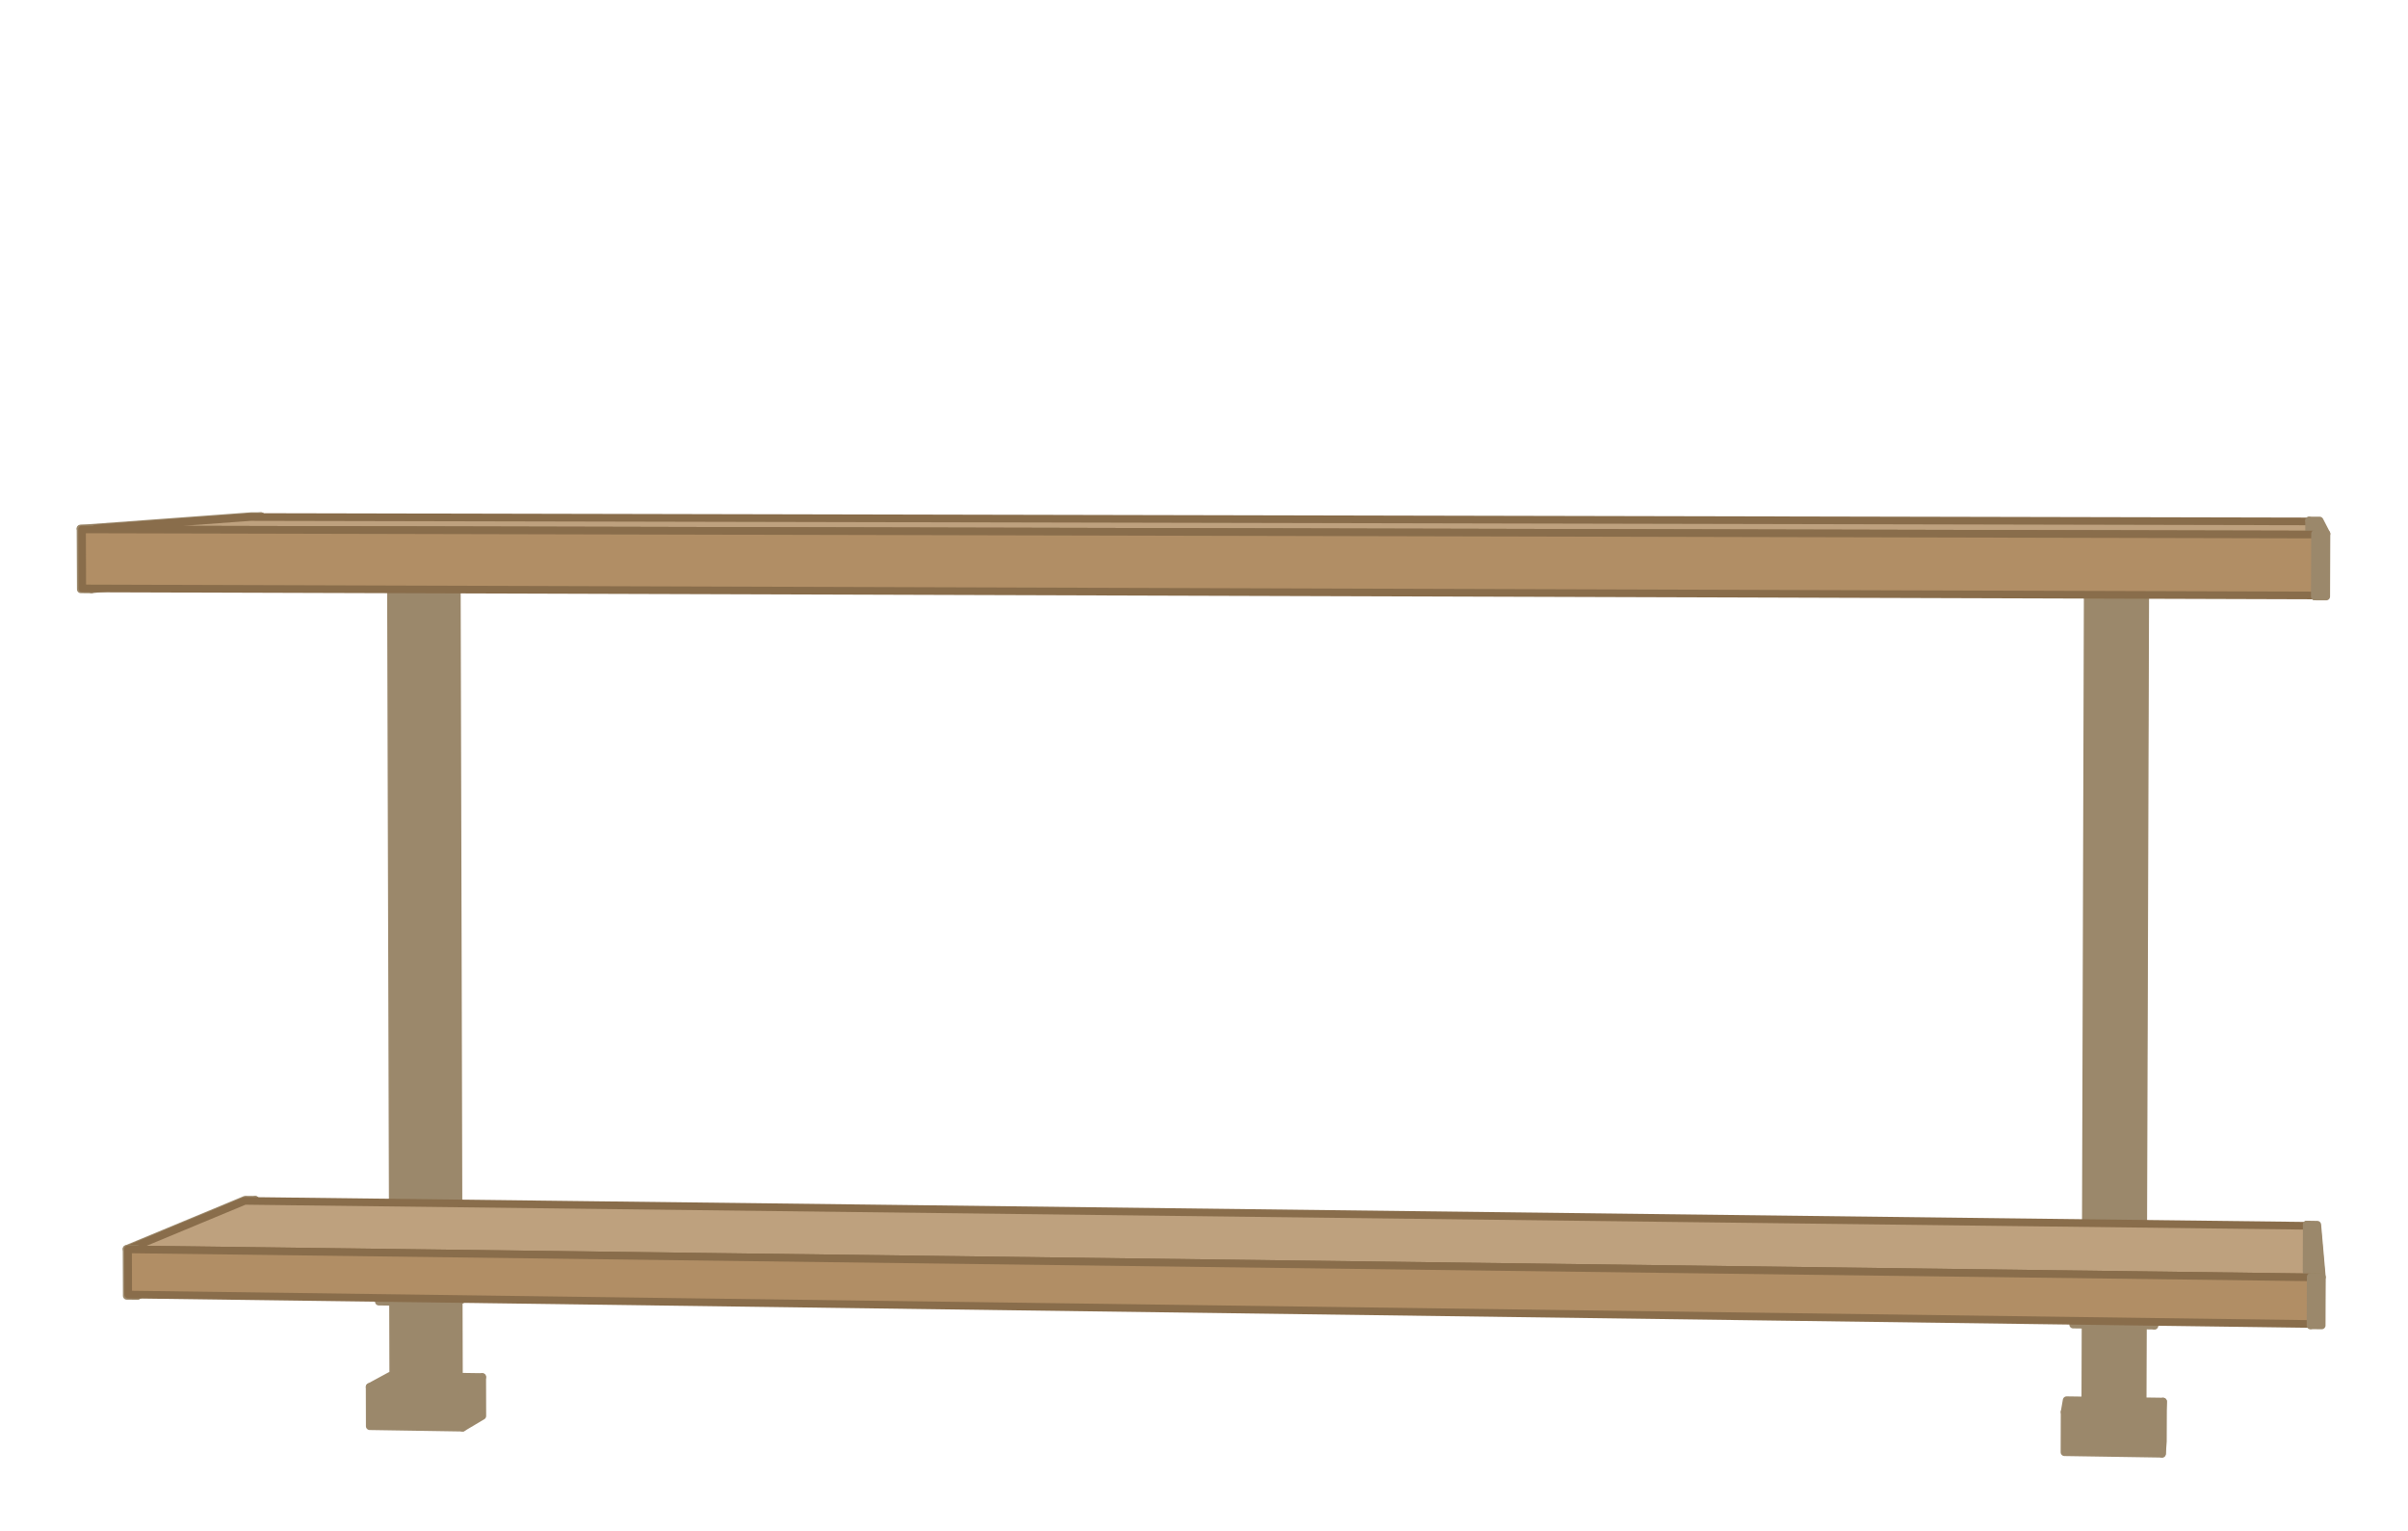
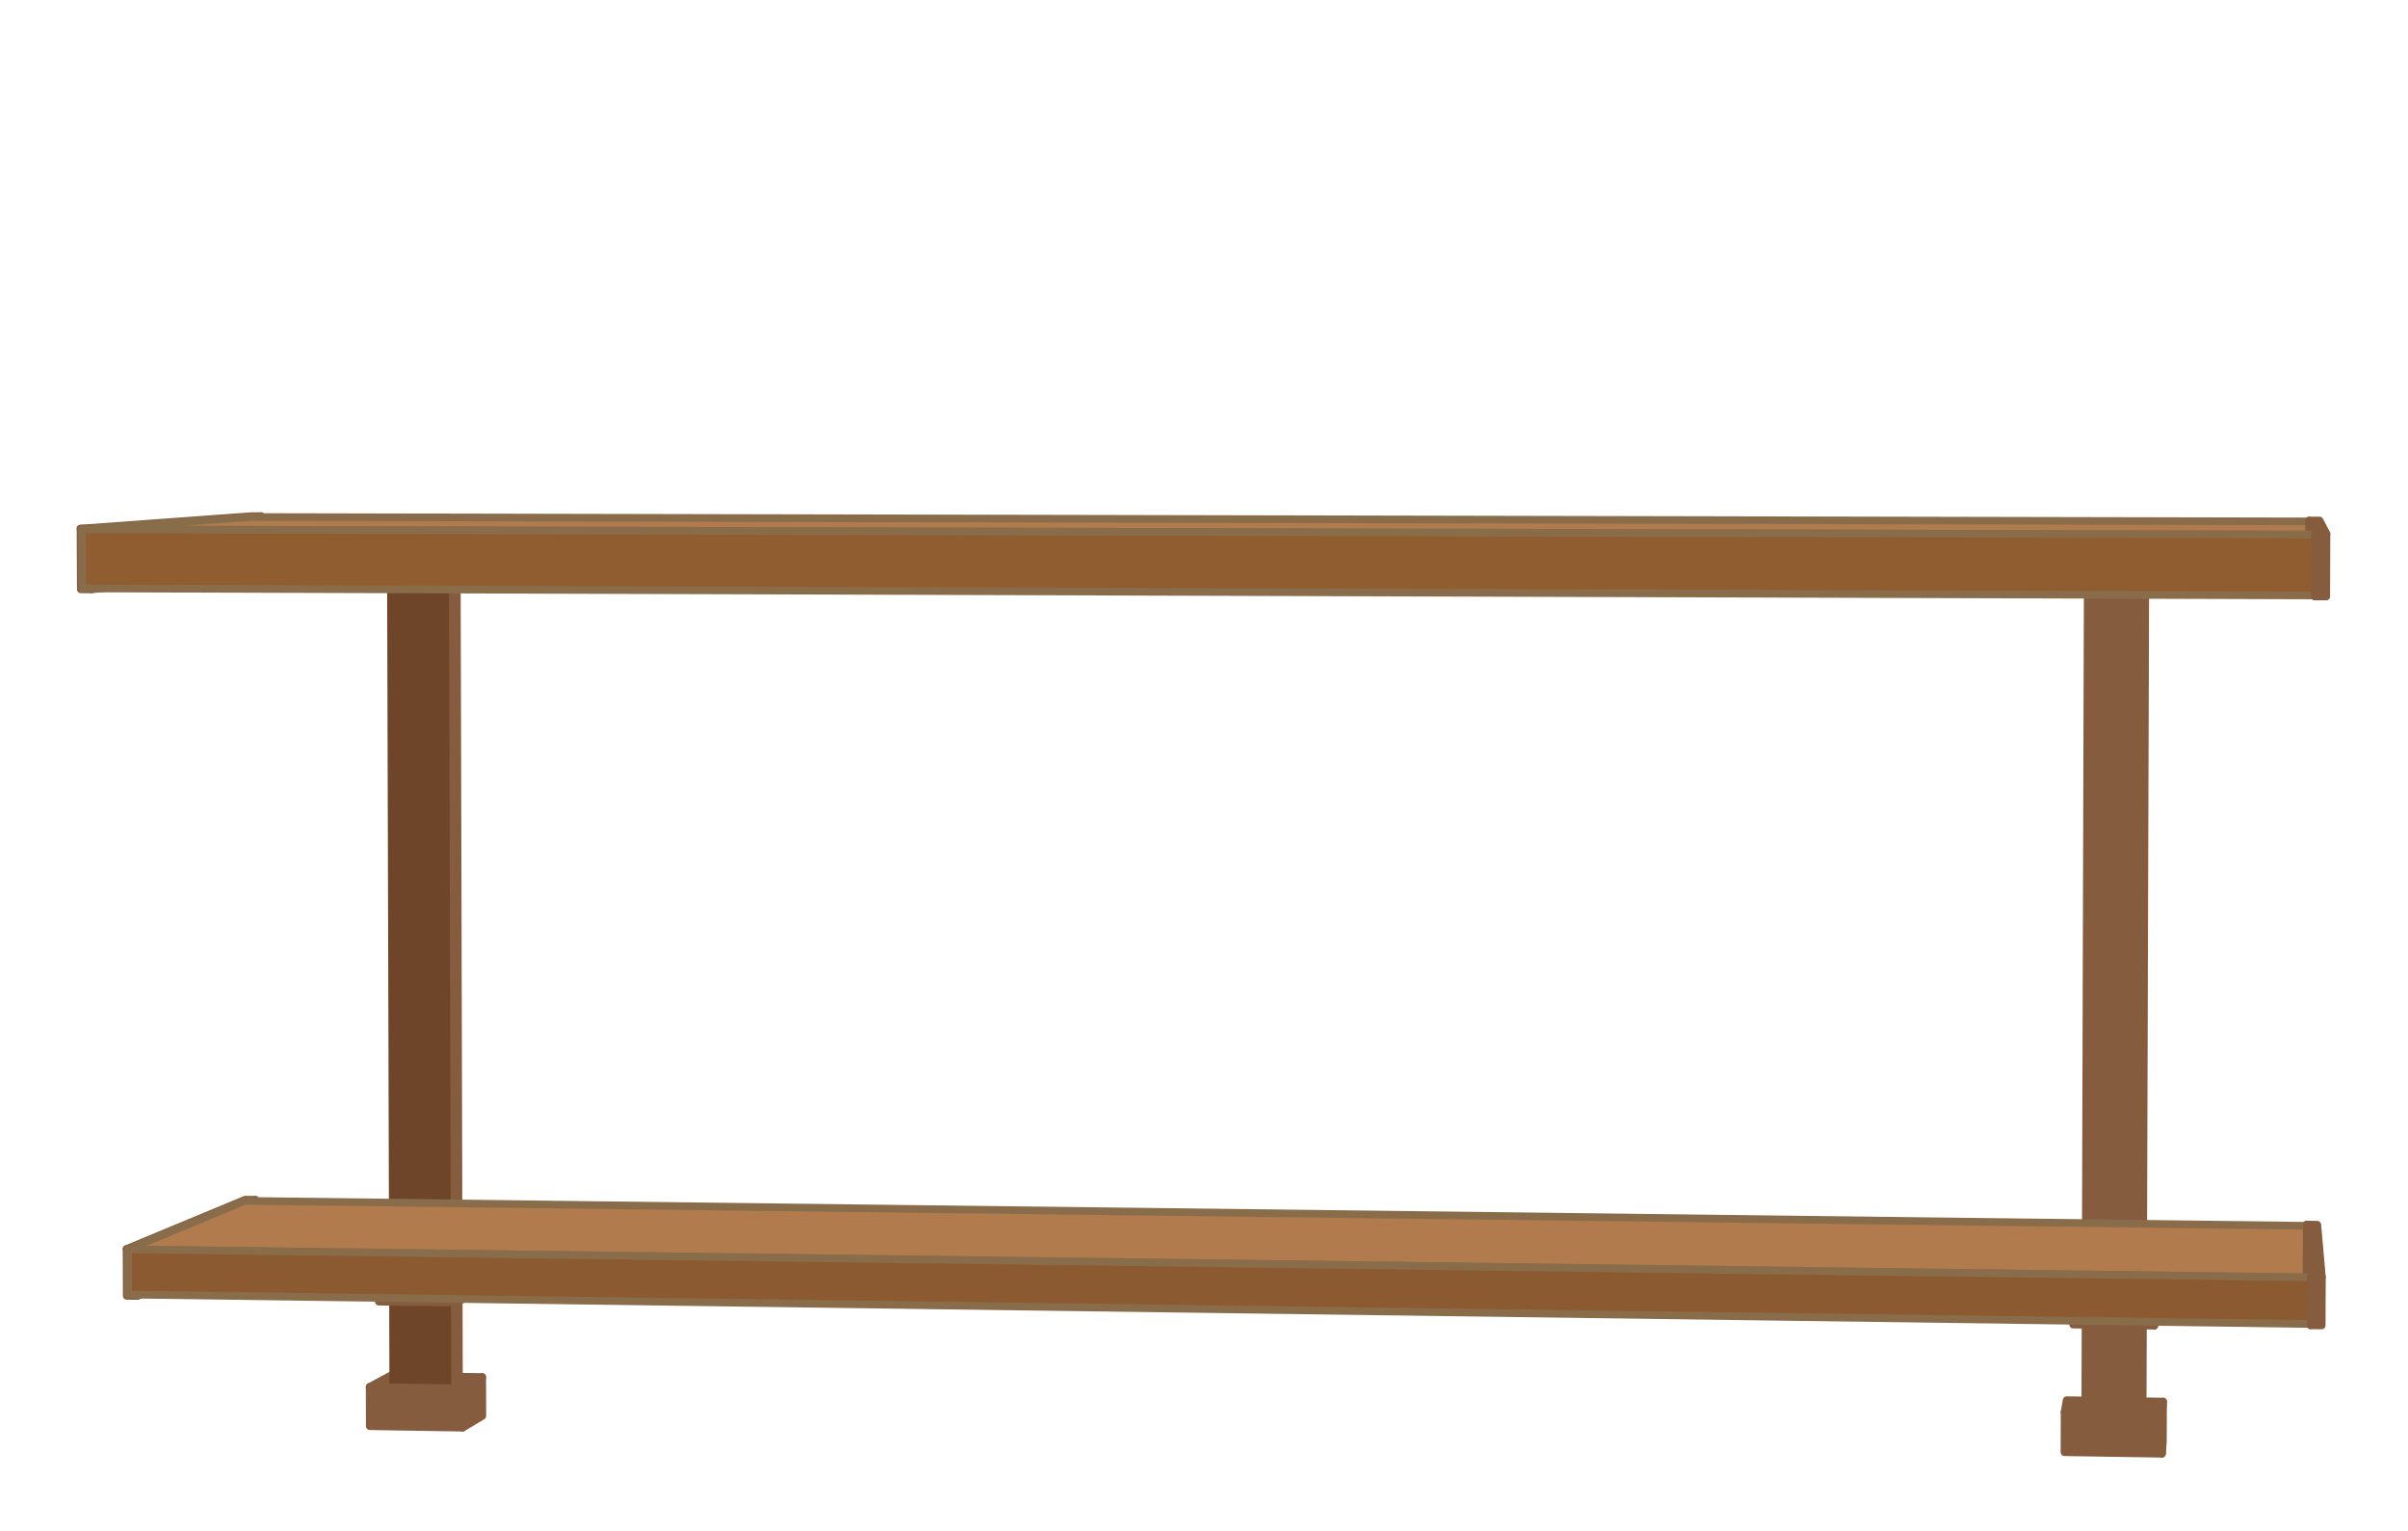
<svg xmlns="http://www.w3.org/2000/svg" viewBox="173 609 425 270" role="img" aria-label="Systems shelf illustration">
  <g data-part="shelf" style="--order:0">
-     <polygon points="241.89,851.73 238.24,853.71 254.63,853.95 258.11,851.96" fill="#9b886b" stroke="#9b886b" stroke-width="1.35" stroke-linejoin="round" />
-     <polygon points="242.87,828.9 239.84,830.34 253.5,830.51 256.41,829.07" fill="#9b886b" stroke="#9b886b" stroke-width="1.35" stroke-linejoin="round" />
-     <polygon points="258.13,858.83 258.11,851.96 254.63,853.95 254.65,860.9" fill="#9b886b" stroke="#9b886b" stroke-width="1.35" stroke-linejoin="round" />
-     <polygon points="256.43,837.33 256.41,829.07 253.5,830.51 253.52,838.84" fill="#9b886b" stroke="#9b886b" stroke-width="1.35" stroke-linejoin="round" />
-     <polygon points="254.02,859.21 253.61,705.31 251.55,705.52 251.97,860.41" fill="#9b886b" stroke="#9b886b" stroke-width="1.35" stroke-linejoin="round" />
-     <polygon points="244.1,705.29 241.98,705.49 251.55,705.52 253.61,705.31" fill="#9b886b" stroke="#9b886b" stroke-width="1.35" stroke-linejoin="round" />
-     <polygon points="242.43,860.26 251.97,860.41 251.55,705.52 241.98,705.49" fill="#9b886b" stroke="#9b886b" stroke-width="1.35" stroke-linejoin="round" />
-     <polygon points="239.86,838.66 253.52,838.84 253.5,830.51 239.84,830.34" fill="#9b886b" stroke="#9b886b" stroke-width="1.35" stroke-linejoin="round" />
-     <polygon points="238.26,860.64 254.65,860.9 254.63,853.95 238.24,853.71" fill="#9b886b" stroke="#9b886b" stroke-width="1.35" stroke-linejoin="round" />
-     <polygon points="218.07,828.5 218.04,820.69 197.19,829.39 197.22,837.66" fill="#9b886b" stroke="#9b886b" stroke-width="1.35" stroke-linejoin="round" />
-     <polygon points="216.29,820.67 195.34,829.37 197.19,829.39 218.04,820.69" fill="#9b886b" stroke="#9b886b" stroke-width="1.35" stroke-linejoin="round" />
-     <polygon points="537.75,856.05 537.39,858.13 554.61,858.38 554.77,856.29" fill="#9b886b" stroke="#9b886b" stroke-width="1.35" stroke-linejoin="round" />
-     <polygon points="539.2,832.67 538.92,834.18 553.26,834.36 553.41,832.85" fill="#9b886b" stroke="#9b886b" stroke-width="1.35" stroke-linejoin="round" />
-     <polygon points="554.74,863.33 554.77,856.29 554.61,858.38 554.58,865.5" fill="#9b886b" stroke="#9b886b" stroke-width="1.35" stroke-linejoin="round" />
-     <polygon points="553.38,841.3 553.41,832.85 553.26,834.36 553.23,842.9" fill="#9b886b" stroke="#9b886b" stroke-width="1.35" stroke-linejoin="round" />
-     <polygon points="551.15,863.72 551.65,706.07 551.54,706.28 551.04,864.99" fill="#9b886b" stroke="#9b886b" stroke-width="1.35" stroke-linejoin="round" />
-     <polygon points="541.67,706.05 541.49,706.26 551.54,706.28 551.65,706.07" fill="#9b886b" stroke="#9b886b" stroke-width="1.35" stroke-linejoin="round" />
-     <polygon points="541.02,864.83 551.04,864.99 551.54,706.28 541.49,706.26" fill="#9b886b" stroke="#9b886b" stroke-width="1.35" stroke-linejoin="round" />
-     <polygon points="538.9,842.71 553.23,842.9 553.26,834.36 538.92,834.18" fill="#9b886b" stroke="#9b886b" stroke-width="1.35" stroke-linejoin="round" />
-     <polygon points="537.37,865.23 554.58,865.5 554.61,858.38 537.39,858.13" fill="#9b886b" stroke="#9b886b" stroke-width="1.35" stroke-linejoin="round" />
-     <polygon points="219.12,709.94 219.08,700.07 189.1,702.28 189.15,712.99" fill="#9b886b" stroke="#9b886b" stroke-width="1.35" stroke-linejoin="round" />
-     <polygon points="217.34,700.07 187.21,702.27 189.1,702.28 219.08,700.07" fill="#9b886b" stroke="#9b886b" stroke-width="1.35" stroke-linejoin="round" />
-     <polygon points="216.2,820.88 195.6,829.44 582.72,834.4 581.92,825.3" fill="#bea17e" stroke="#896d4b" stroke-width="1.35" stroke-linejoin="round" />
-     <polygon points="217.25,700.22 187.48,702.41 583.52,703.32 582.33,701" fill="#bea17e" stroke="#896d4b" stroke-width="1.35" stroke-linejoin="round" />
-     <polygon points="195.37,837.64 197.22,837.66 197.19,829.39 195.34,829.37" fill="#9b886b" stroke="#9b886b" stroke-width="1.35" stroke-linejoin="round" />
-     <polygon points="580.1,833.1 580.8,842.84 580.83,834.3 580.13,825.06" fill="#9b886b" stroke="#9b886b" stroke-width="1.35" stroke-linejoin="round" />
-     <polygon points="580.13,825.06 580.83,834.3 582.8,834.33 581.99,825.09" fill="#9b886b" stroke="#9b886b" stroke-width="1.35" stroke-linejoin="round" />
-     <polygon points="580.51,711 581.55,714.24 581.59,703.18 580.55,700.84" fill="#9b886b" stroke="#9b886b" stroke-width="1.35" stroke-linejoin="round" />
-     <polygon points="580.55,700.84 581.59,703.18 583.61,703.18 582.4,700.84" fill="#9b886b" stroke="#9b886b" stroke-width="1.35" stroke-linejoin="round" />
-     <polygon points="195.63,837.41 582.69,842.63 582.72,834.4 195.6,829.44" fill="#b18e65" stroke="#896d4b" stroke-width="1.35" stroke-linejoin="round" />
-     <polygon points="187.26,712.98 189.15,712.99 189.1,702.28 187.21,702.27" fill="#9b886b" stroke="#9b886b" stroke-width="1.35" stroke-linejoin="round" />
-     <polygon points="580.8,842.84 582.77,842.86 582.8,834.33 580.83,834.3" fill="#9b886b" stroke="#9b886b" stroke-width="1.35" stroke-linejoin="round" />
-     <polygon points="187.52,712.82 583.48,714.07 583.52,703.32 187.48,702.41" fill="#b18e65" stroke="#896d4b" stroke-width="1.35" stroke-linejoin="round" />
-     <polygon points="581.55,714.24 583.57,714.25 583.61,703.18 581.59,703.18" fill="#9b886b" stroke="#9b886b" stroke-width="1.35" stroke-linejoin="round" />
+     <polygon points="241.89,851.73 238.24,853.71 254.63,853.95 258.11,851.96" fill="#855c3e" stroke="#855c3e" stroke-width="1.35" stroke-linejoin="round" />
+     <polygon points="242.87,828.9 239.84,830.34 253.5,830.51 256.41,829.07" fill="#855c3e" stroke="#855c3e" stroke-width="1.35" stroke-linejoin="round" />
+     <polygon points="258.13,858.83 258.11,851.96 254.63,853.95 254.65,860.9" fill="#855c3e" stroke="#855c3e" stroke-width="1.35" stroke-linejoin="round" />
+     <polygon points="256.43,837.33 256.41,829.07 253.5,830.51 253.52,838.84" fill="#855c3e" stroke="#855c3e" stroke-width="1.35" stroke-linejoin="round" />
+     <polygon points="254.02,859.21 253.61,705.31 251.55,705.52 251.97,860.41" fill="#855c3e" stroke="#855c3e" stroke-width="1.35" stroke-linejoin="round" />
+     <polygon points="244.1,705.29 241.98,705.49 251.55,705.52 253.61,705.31" fill="#855c3e" stroke="#855c3e" stroke-width="1.35" stroke-linejoin="round" />
+     <polygon points="242.43,860.26 251.97,860.41 251.55,705.52 241.98,705.49" fill="#6f4529" stroke="#6f4529" stroke-width="1.35" stroke-linejoin="round" />
+     <polygon points="239.86,838.66 253.52,838.84 253.5,830.51 239.84,830.34" fill="#855c3e" stroke="#855c3e" stroke-width="1.35" stroke-linejoin="round" />
+     <polygon points="238.26,860.64 254.65,860.9 254.63,853.95 238.24,853.71" fill="#855c3e" stroke="#855c3e" stroke-width="1.35" stroke-linejoin="round" />
+     <polygon points="218.07,828.5 218.04,820.69 197.19,829.39 197.22,837.66" fill="#855c3e" stroke="#855c3e" stroke-width="1.35" stroke-linejoin="round" />
+     <polygon points="216.29,820.67 195.34,829.37 197.19,829.39 218.04,820.69" fill="#855c3e" stroke="#855c3e" stroke-width="1.35" stroke-linejoin="round" />
+     <polygon points="537.75,856.05 537.39,858.13 554.61,858.38 554.77,856.29" fill="#855c3e" stroke="#855c3e" stroke-width="1.35" stroke-linejoin="round" />
+     <polygon points="539.2,832.67 538.92,834.18 553.26,834.36 553.41,832.85" fill="#855c3e" stroke="#855c3e" stroke-width="1.35" stroke-linejoin="round" />
+     <polygon points="554.74,863.33 554.77,856.29 554.61,858.38 554.58,865.5" fill="#855c3e" stroke="#855c3e" stroke-width="1.35" stroke-linejoin="round" />
+     <polygon points="553.38,841.3 553.41,832.85 553.26,834.36 553.23,842.9" fill="#855c3e" stroke="#855c3e" stroke-width="1.35" stroke-linejoin="round" />
+     <polygon points="551.15,863.72 551.65,706.07 551.54,706.28 551.04,864.99" fill="#855c3e" stroke="#855c3e" stroke-width="1.35" stroke-linejoin="round" />
+     <polygon points="541.67,706.05 541.49,706.26 551.54,706.28 551.65,706.07" fill="#855c3e" stroke="#855c3e" stroke-width="1.35" stroke-linejoin="round" />
+     <polygon points="541.02,864.83 551.04,864.99 551.54,706.28 541.49,706.26" fill="#855c3e" stroke="#855c3e" stroke-width="1.35" stroke-linejoin="round" />
+     <polygon points="538.9,842.71 553.23,842.9 553.26,834.36 538.92,834.18" fill="#855c3e" stroke="#855c3e" stroke-width="1.35" stroke-linejoin="round" />
+     <polygon points="537.37,865.23 554.58,865.5 554.61,858.38 537.39,858.13" fill="#855c3e" stroke="#855c3e" stroke-width="1.35" stroke-linejoin="round" />
+     <polygon points="219.12,709.94 219.08,700.07 189.1,702.28 189.15,712.99" fill="#855c3e" stroke="#855c3e" stroke-width="1.35" stroke-linejoin="round" />
+     <polygon points="217.34,700.07 187.21,702.27 189.1,702.28 219.08,700.07" fill="#855c3e" stroke="#855c3e" stroke-width="1.35" stroke-linejoin="round" />
+     <polygon points="216.2,820.88 195.6,829.44 582.72,834.4 581.92,825.3" fill="#b27b4d" stroke="#896d4b" stroke-width="1.35" stroke-linejoin="round" />
+     <polygon points="217.25,700.22 187.48,702.41 583.52,703.32 582.33,701" fill="#b27b4d" stroke="#896d4b" stroke-width="1.35" stroke-linejoin="round" />
+     <polygon points="195.37,837.64 197.22,837.66 197.19,829.39 195.34,829.37" fill="#855c3e" stroke="#855c3e" stroke-width="1.35" stroke-linejoin="round" />
+     <polygon points="580.1,833.1 580.8,842.84 580.83,834.3 580.13,825.06" fill="#855c3e" stroke="#855c3e" stroke-width="1.35" stroke-linejoin="round" />
+     <polygon points="580.13,825.06 580.83,834.3 582.8,834.33 581.99,825.09" fill="#855c3e" stroke="#855c3e" stroke-width="1.35" stroke-linejoin="round" />
+     <polygon points="580.51,711 581.55,714.24 581.59,703.18 580.55,700.84" fill="#855c3e" stroke="#855c3e" stroke-width="1.35" stroke-linejoin="round" />
+     <polygon points="580.55,700.84 581.59,703.18 583.61,703.18 582.4,700.84" fill="#855c3e" stroke="#855c3e" stroke-width="1.35" stroke-linejoin="round" />
+     <polygon points="195.63,837.41 582.69,842.63 582.72,834.4 195.6,829.44" fill="#8b5a30" stroke="#896d4b" stroke-width="1.35" stroke-linejoin="round" />
+     <polygon points="187.26,712.98 189.15,712.99 189.1,702.28 187.21,702.27" fill="#855c3e" stroke="#855c3e" stroke-width="1.35" stroke-linejoin="round" />
+     <polygon points="580.8,842.84 582.77,842.86 582.8,834.33 580.83,834.3" fill="#855c3e" stroke="#855c3e" stroke-width="1.35" stroke-linejoin="round" />
+     <polygon points="187.52,712.82 583.48,714.07 583.52,703.32 187.48,702.41" fill="#905d30" stroke="#896d4b" stroke-width="1.35" stroke-linejoin="round" />
+     <polygon points="581.55,714.24 583.57,714.25 583.61,703.18 581.59,703.18" fill="#855c3e" stroke="#855c3e" stroke-width="1.35" stroke-linejoin="round" />
  </g>
</svg>
